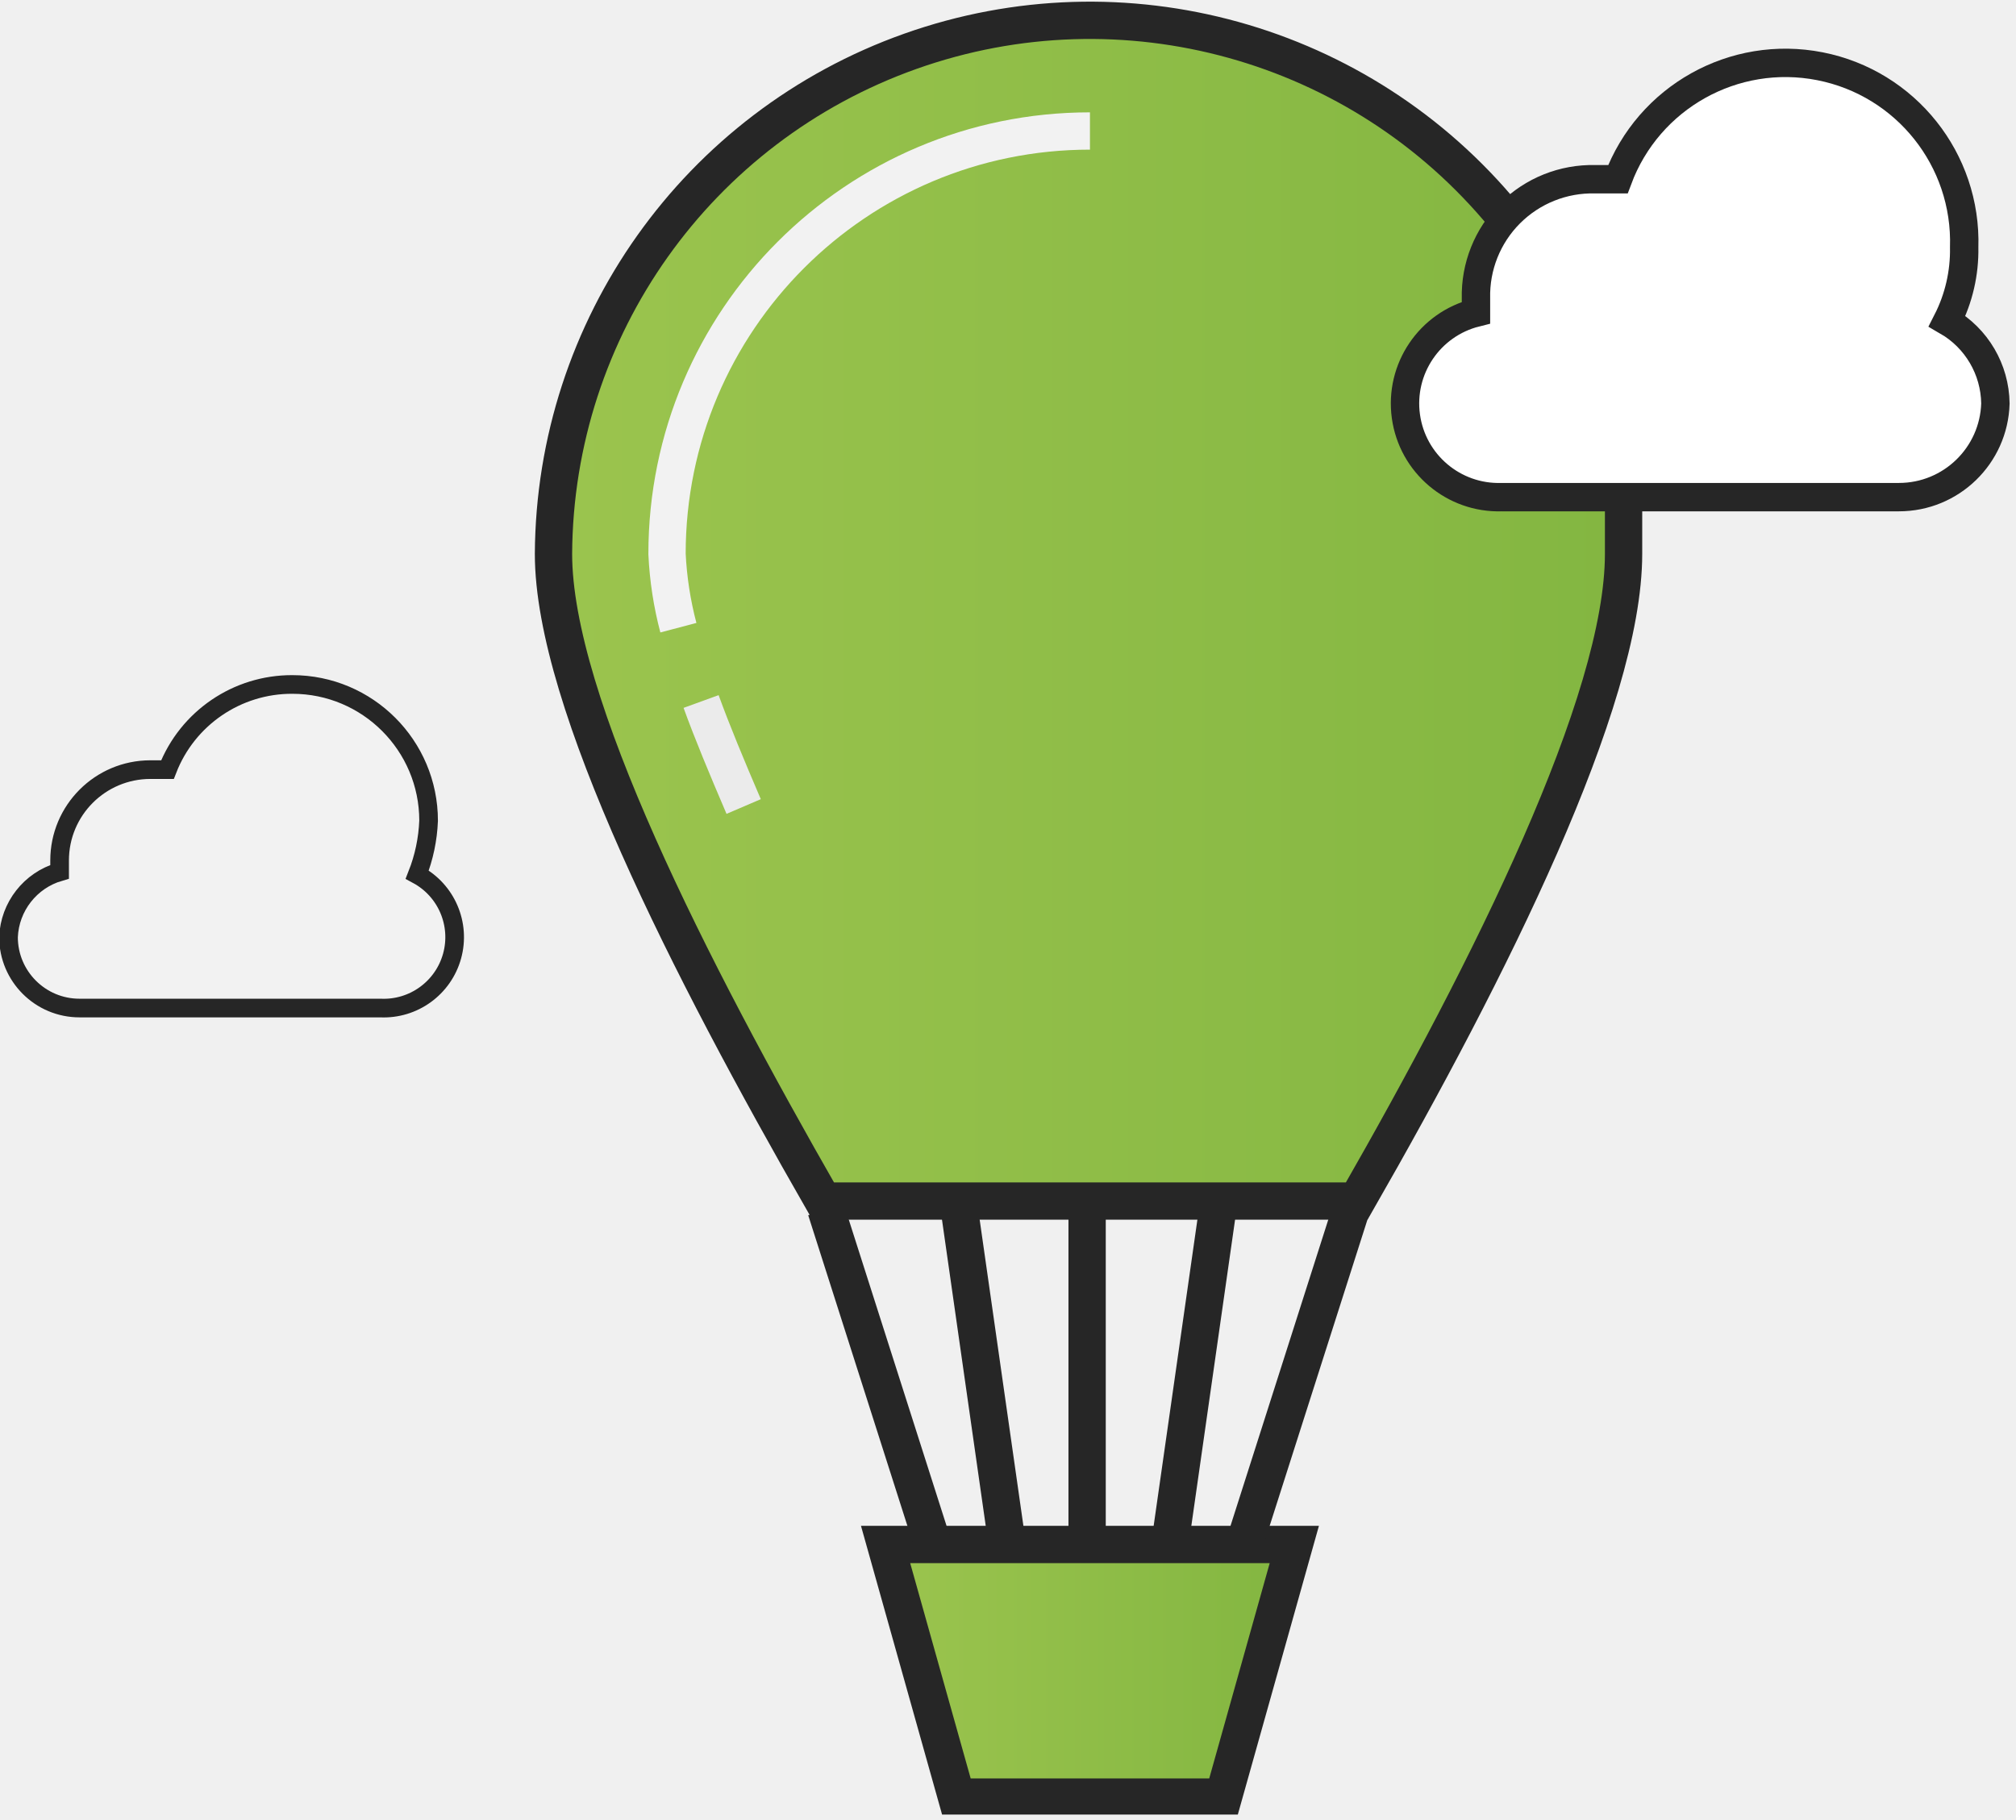
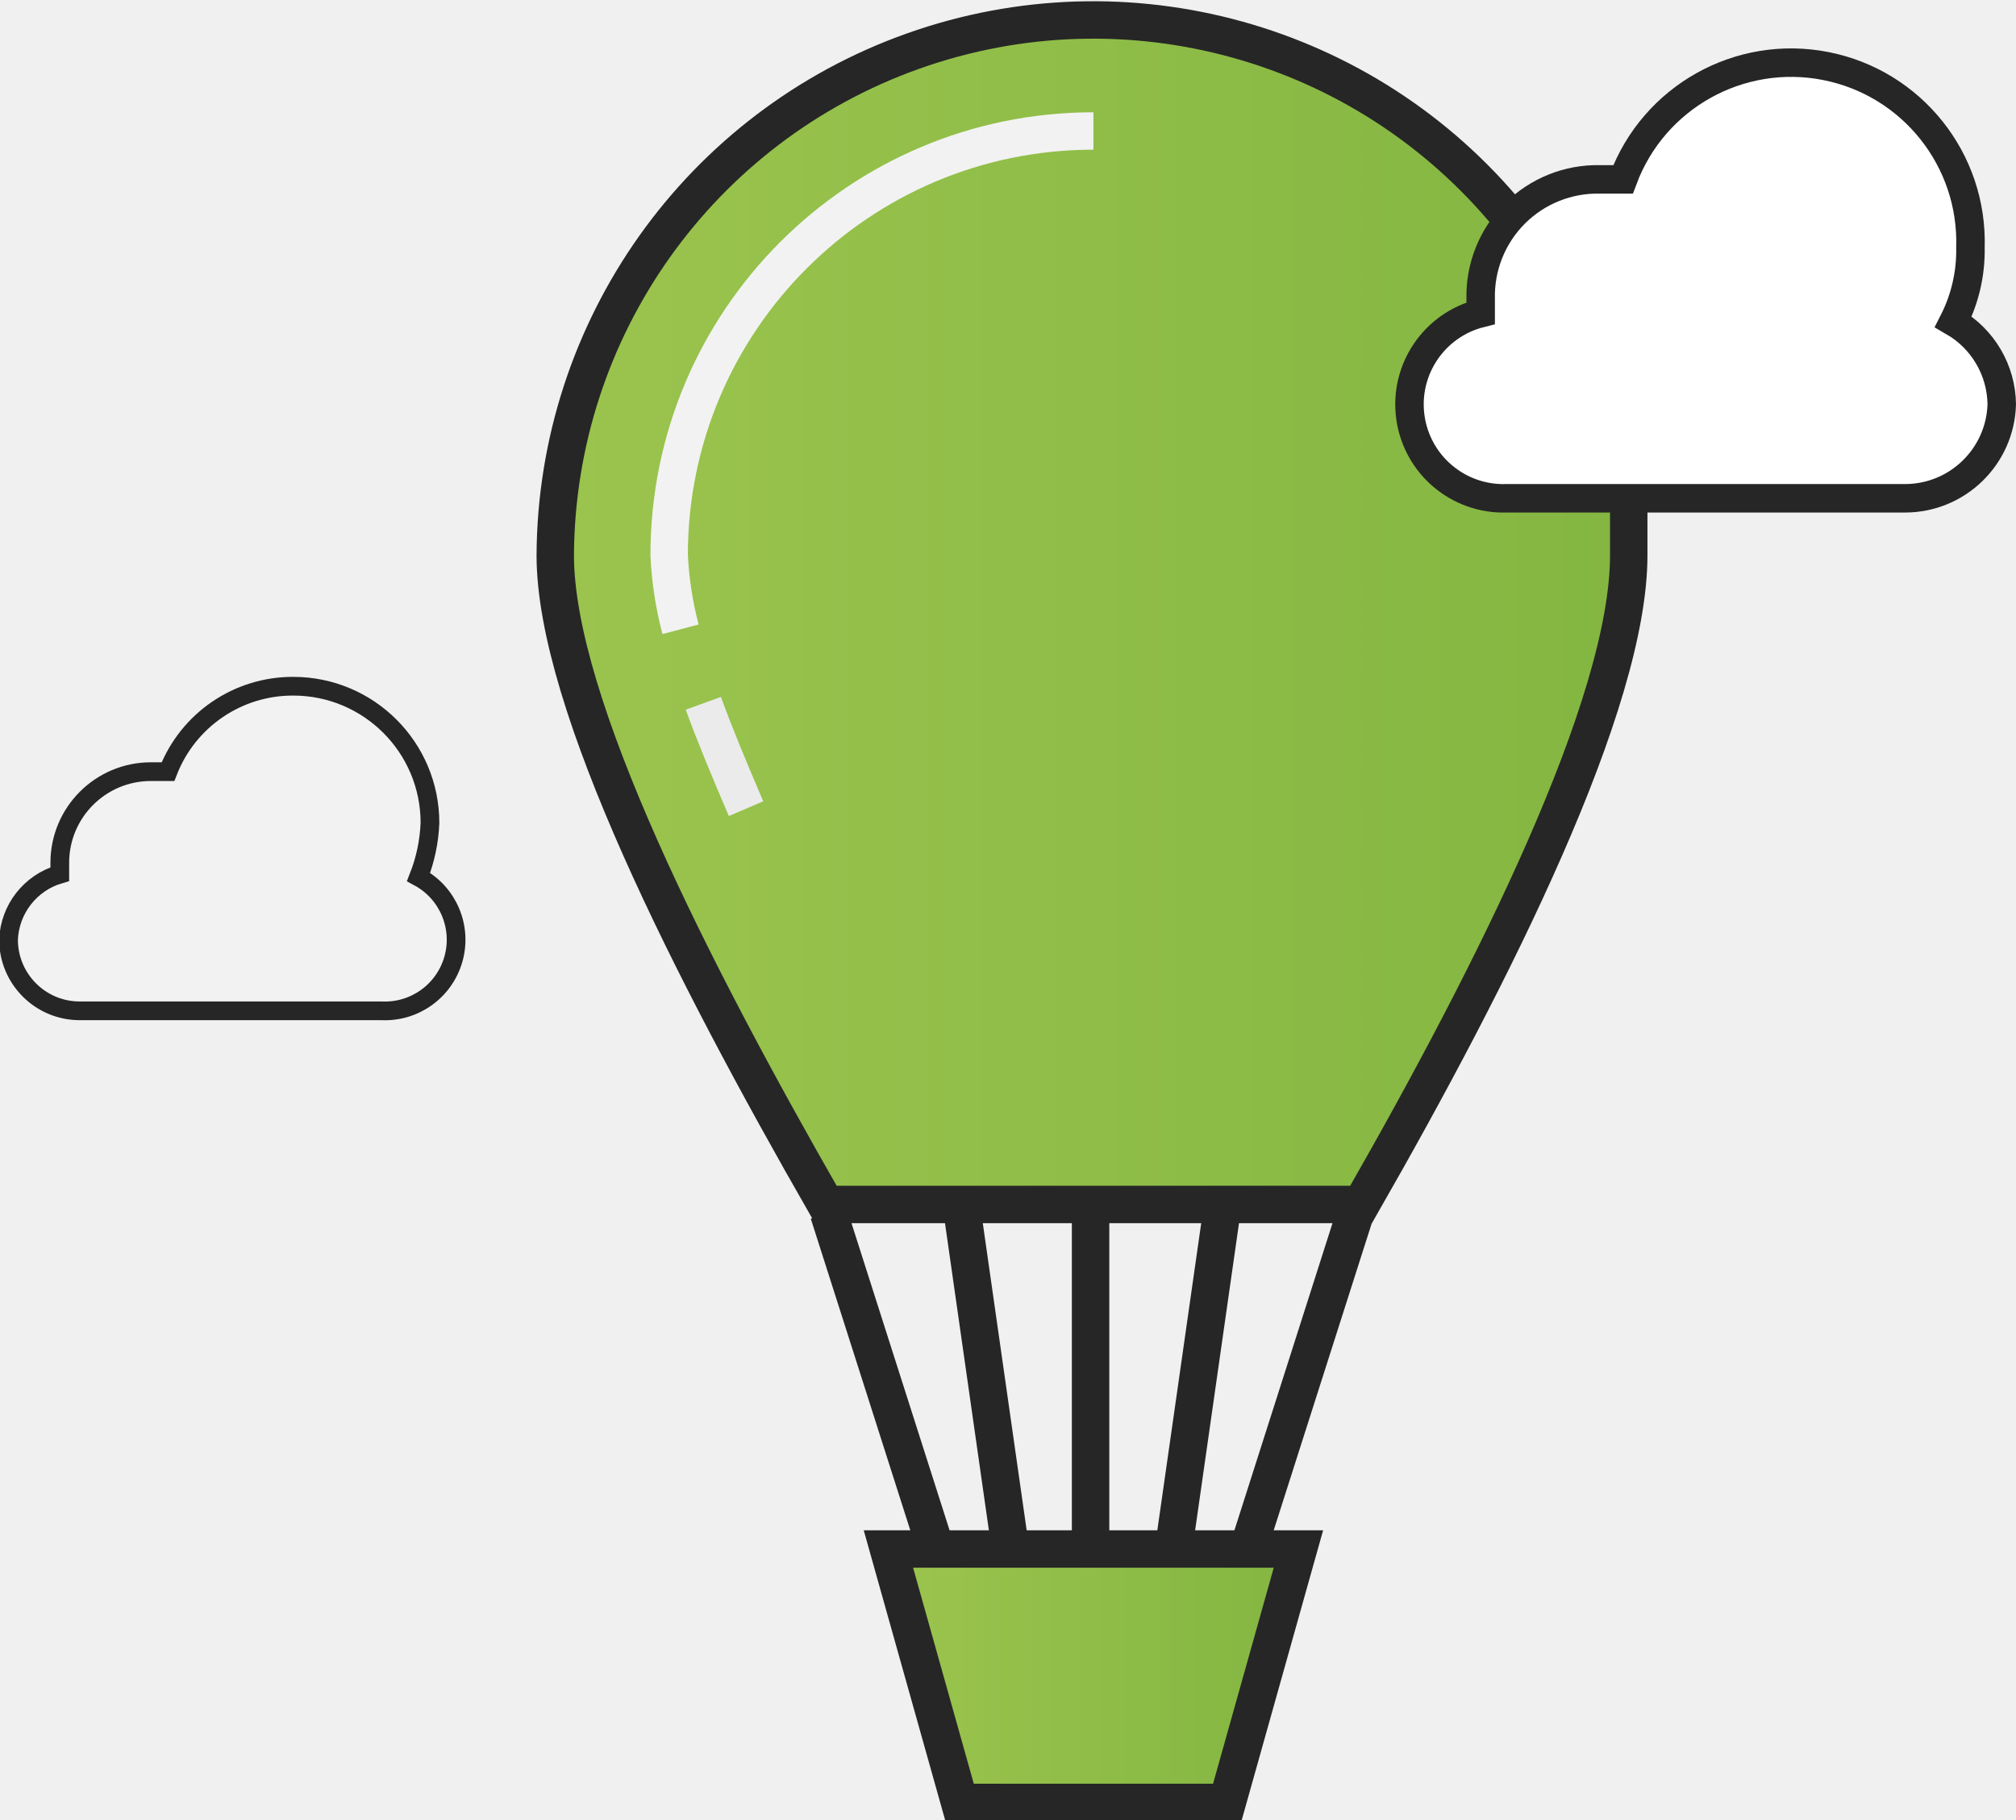
- <svg xmlns="http://www.w3.org/2000/svg" xmlns:xlink="http://www.w3.org/1999/xlink" viewBox="0 0 55.4 50">
+ <svg xmlns="http://www.w3.org/2000/svg" xmlns:xlink="http://www.w3.org/1999/xlink" viewBox="0 0 70.8 63.9">
  <defs>
    <linearGradient id="basic" x1="19.55" y1="21.46" x2="57.24" y2="21.46" gradientUnits="userSpaceOnUse">
      <stop offset="0" stop-color="#9bc44e" />
      <stop offset="1" stop-color="#83b641" />
    </linearGradient>
    <linearGradient id="basic-2" x1="31.22" y1="58.82" x2="45.57" y2="58.82" xlink:href="#basic" />
    <linearGradient id="basic-3" x1="24.72" y1="26.6" x2="26.21" y2="26.6" xlink:href="#basic" />
    <linearGradient id="basic-4" x1="43.82" y1="48.54" x2="47.62" y2="48.54" xlink:href="#basic" />
    <linearGradient id="basic-5" x1="29.06" y1="48.54" x2="32.87" y2="48.54" xlink:href="#basic" />
    <linearGradient id="basic-6" x1="33.82" y1="48.54" x2="35.49" y2="48.54" xlink:href="#basic" />
    <linearGradient id="basic-7" x1="41.19" y1="48.54" x2="42.86" y2="48.54" xlink:href="#basic" />
    <linearGradient id="basic-8" x1="38.34" y1="48.38" x2="38.34" y2="48.38" xlink:href="#basic" />
-     <symbol id="Starter_icon_green" data-name="Starter icon green" viewBox="0 0 70.8 63.9">
+   </defs>
+   <g id="Ebene_2" data-name="Ebene 2">
+     <g id="Leistungen">
      <path d="M53,7.6A18.9,18.9,0,0,0,19.5,19.5c0,5.2,4.8,14.6,9.5,22.8H47.8c4.7-8.2,9.4-17.6,9.4-22.8V17.6" style="stroke:#262626;stroke-miterlimit:10;stroke-width:1.314px;fill:url(#basic)" />
      <polygon points="31.2 54.4 33.7 63.3 43.1 63.3 45.6 54.4 31.2 54.4" style="stroke:#262626;stroke-miterlimit:10;stroke-width:1.314px;fill:url(#basic-2)" />
      <path d="M23.9,22.1a12.5,12.5,0,0,1-.4-2.6A14.9,14.9,0,0,1,38.4,4.6" style="fill:none;stroke:#f2f2f2;stroke-miterlimit:10;stroke-width:1.314px" />
      <path d="M26.2,28.4c-.6-1.4-1.1-2.6-1.5-3.7" style="stroke:#ebebeb;stroke-miterlimit:10;stroke-width:1.314px;fill:url(#basic-3)" />
      <line x1="47.6" y1="42.6" x2="43.8" y2="54.5" style="stroke:#262626;stroke-miterlimit:10;stroke-width:1.314px;fill:url(#basic-4)" />
      <line x1="29.1" y1="42.6" x2="32.9" y2="54.5" style="stroke:#262626;stroke-miterlimit:10;stroke-width:1.314px;fill:url(#basic-5)" />
      <line x1="33.8" y1="42.6" x2="35.5" y2="54.5" style="stroke:#262626;stroke-miterlimit:10;stroke-width:1.314px;fill:url(#basic-6)" />
      <line x1="42.9" y1="42.6" x2="41.2" y2="54.5" style="stroke:#262626;stroke-miterlimit:10;stroke-width:1.314px;fill:url(#basic-7)" />
      <line x1="38.3" y1="42.3" x2="38.3" y2="54.5" style="stroke:#262626;stroke-miterlimit:10;stroke-width:1.314px;fill:url(#basic-8)" />
      <path d="M68.6,11.3a5.5,5.5,0,0,0,.6-2.6A6.3,6.3,0,0,0,57,6.3h-.8A4.1,4.1,0,0,0,52,10.5V11a3.3,3.3,0,0,0,.9,6.5h14a3.4,3.4,0,0,0,3.4-3.3A3.4,3.4,0,0,0,68.6,11.3Z" style="fill:#fff;stroke:#262626;stroke-miterlimit:10" />
      <path d="M14.7,30.8a5.8,5.8,0,0,0,.4-1.9,4.8,4.8,0,0,0-4.8-4.8,4.7,4.7,0,0,0-4.4,3H5.3a3.2,3.2,0,0,0-3.2,3.2v.4A2.5,2.5,0,0,0,.3,33a2.5,2.5,0,0,0,2.5,2.5H13.4a2.5,2.5,0,0,0,1.3-4.7Z" style="fill:#f2f2f2;stroke:#262626;stroke-miterlimit:10;stroke-width:0.657px" />
-     </symbol>
-   </defs>
-   <g id="Ebene_2" data-name="Ebene 2">
-     <g id="Leistungen">
-       <use width="70.8" height="63.93" transform="scale(0.78)" xlink:href="#Starter_icon_green" />
    </g>
  </g>
</svg>
